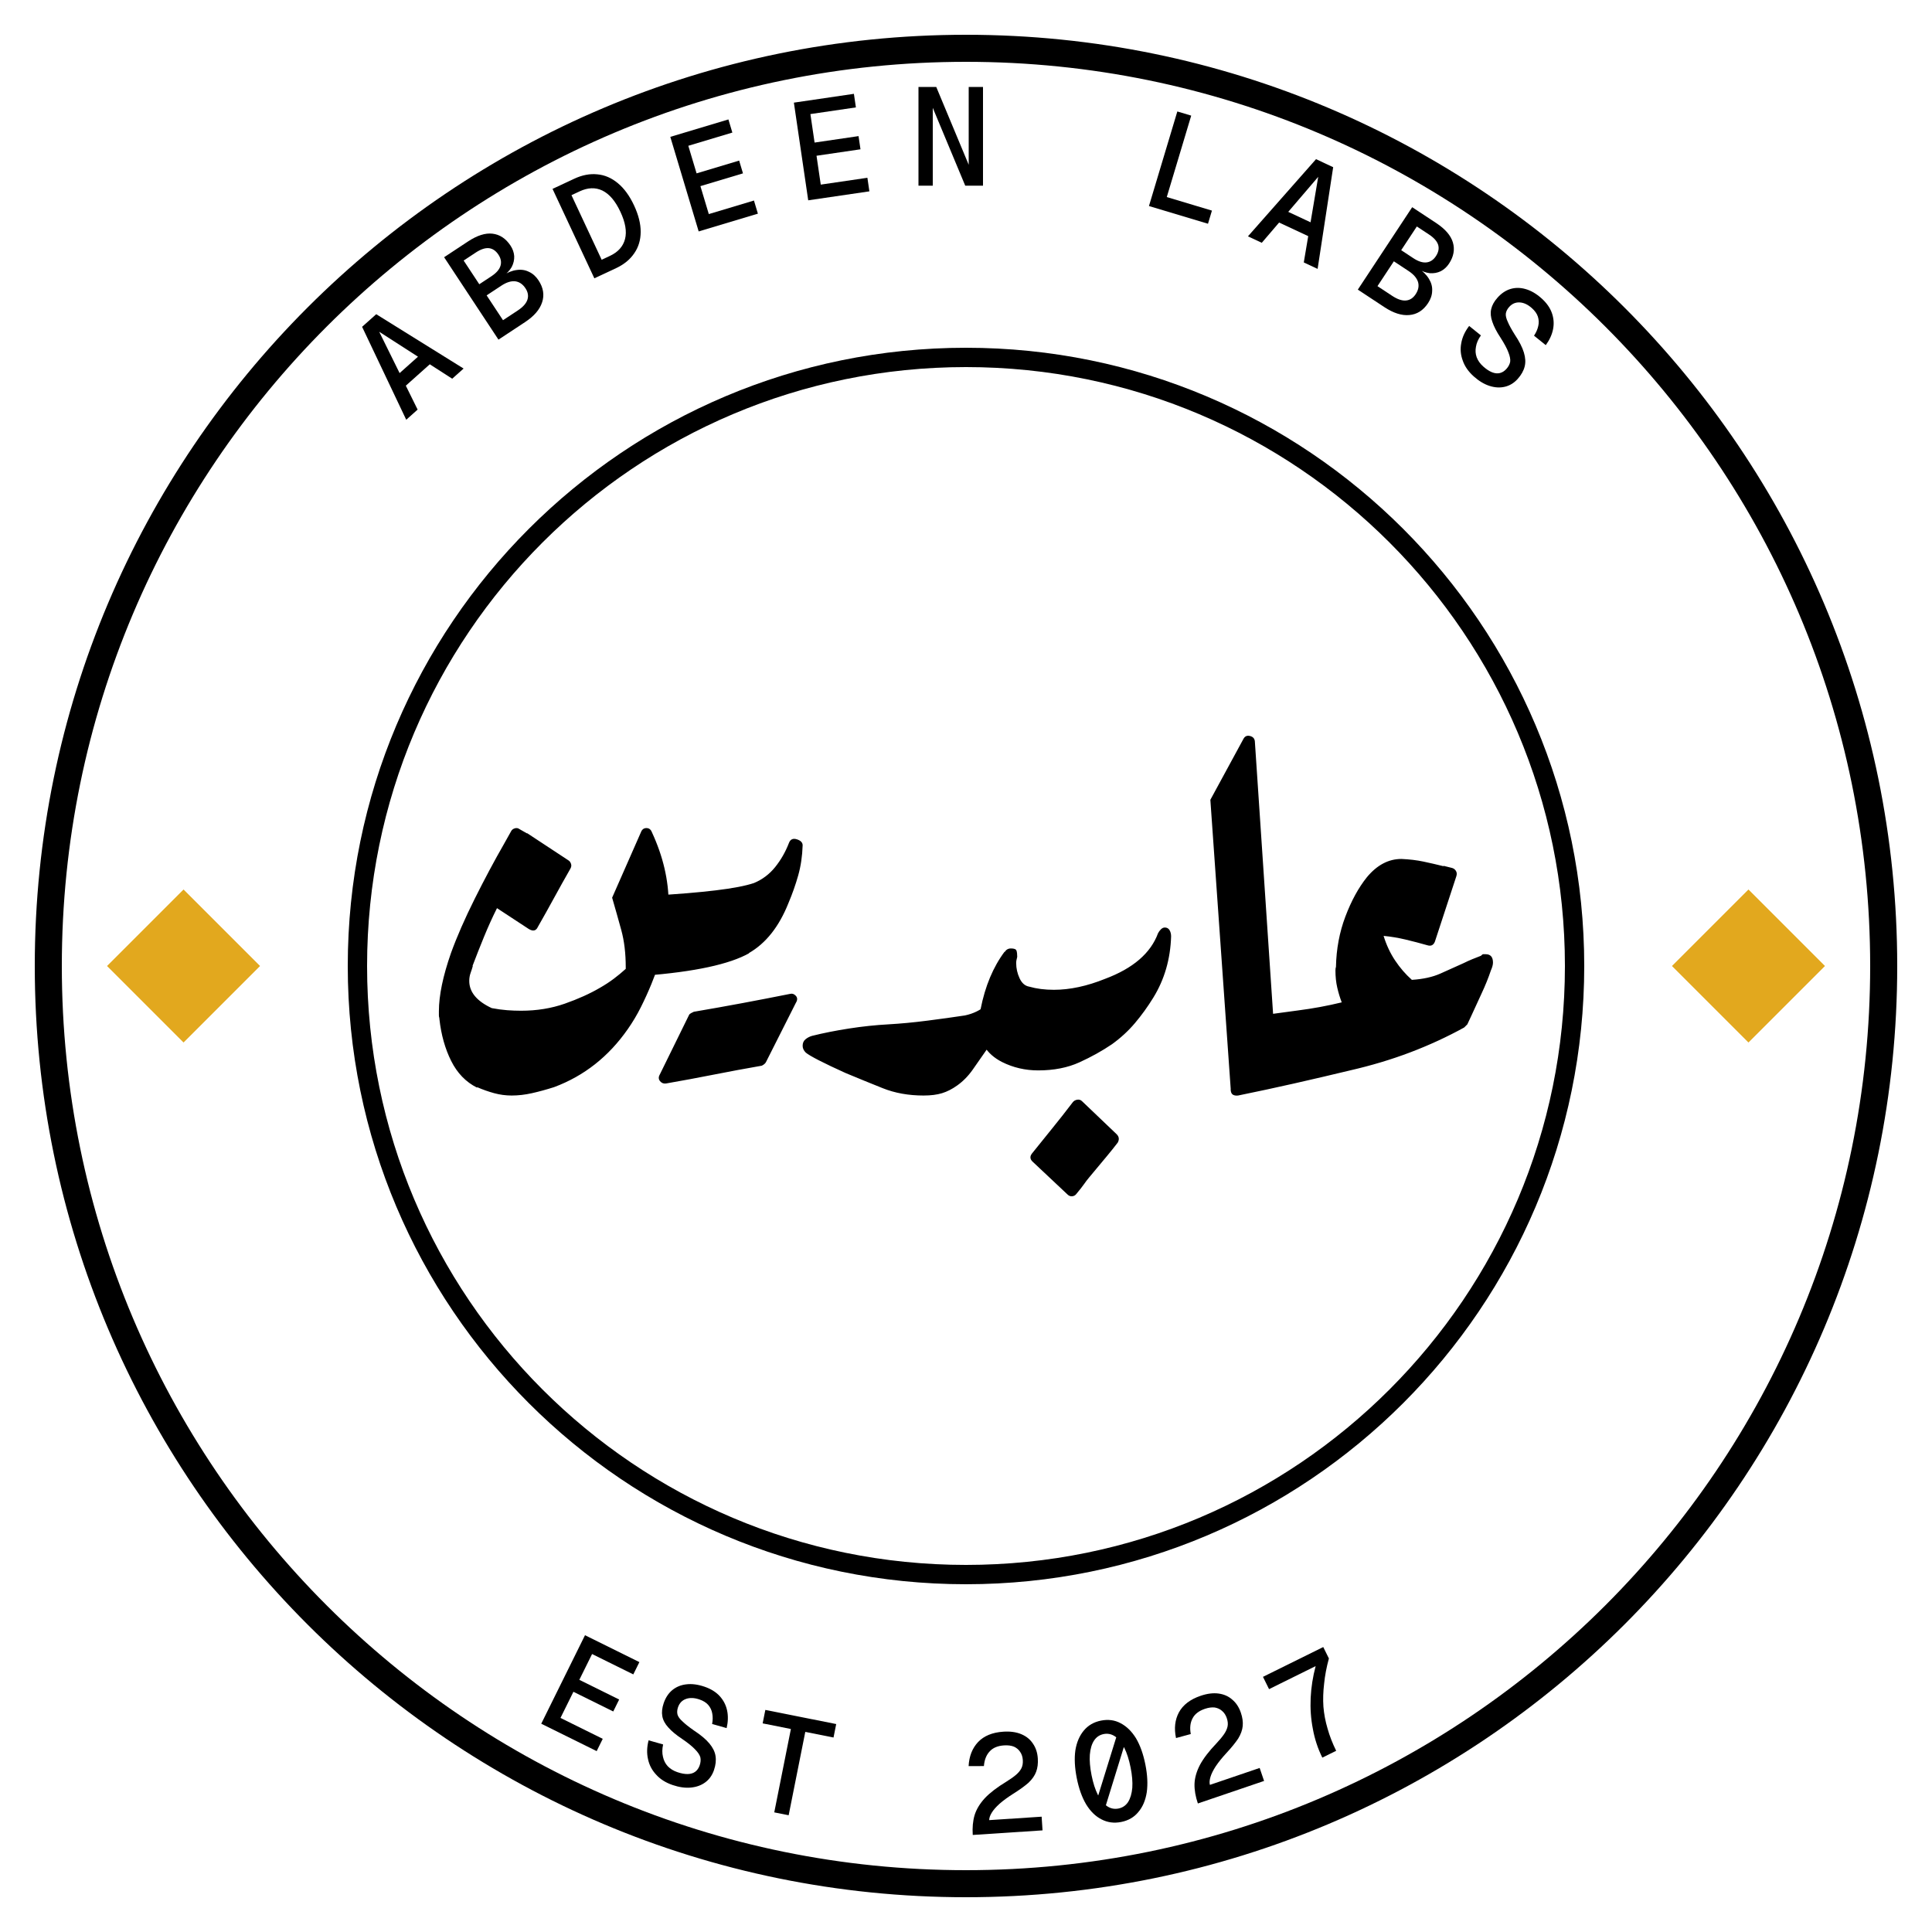
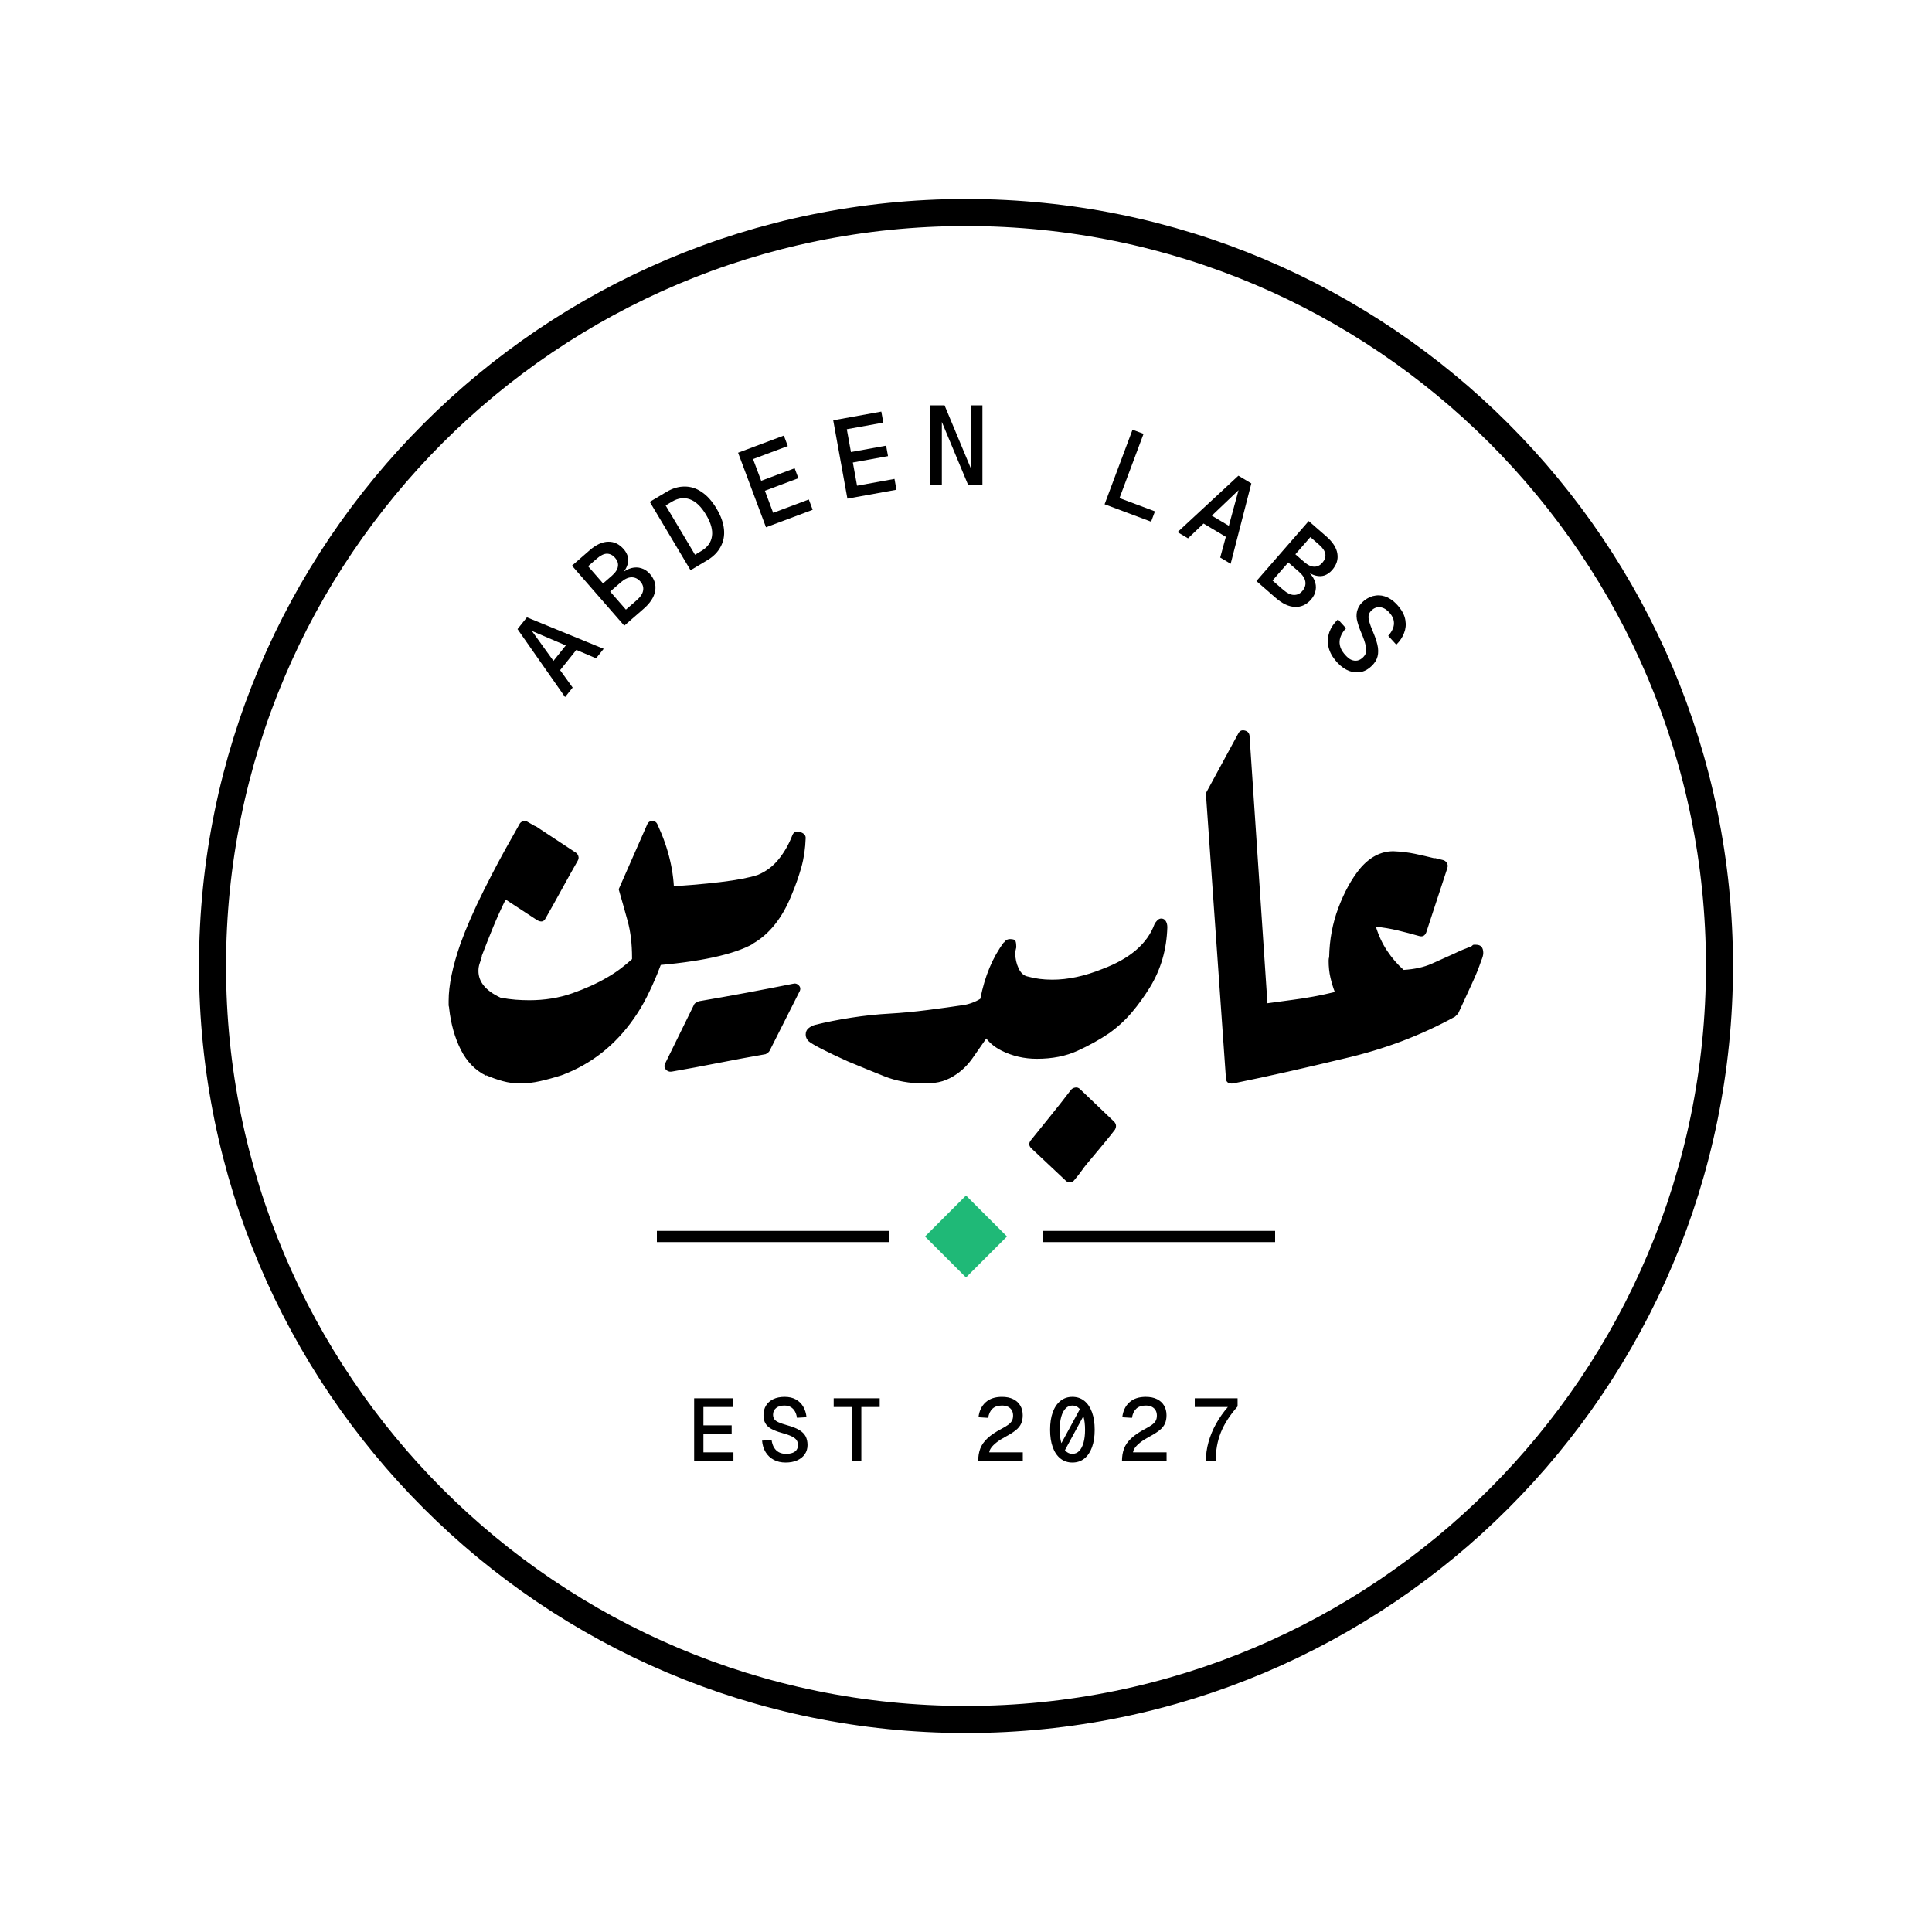
<svg xmlns="http://www.w3.org/2000/svg" viewBox="0 0 100 100" width="96" height="96" role="img" aria-label="Abdeen Labs">
  <g fill="currentColor">
-     <circle cx="50" cy="50" r="47.5" fill="none" stroke="currentColor" stroke-width="1.4" />
-     <circle cx="50" cy="50" r="31.5" fill="none" stroke="currentColor" stroke-width="1" />
-     <path transform="translate(20.90 21.84) rotate(-41.76)" d="M0.17 0.00 1.67 -5.11H2.65L4.15 0.00H3.36L2.16 -4.33L0.96 0.00ZM1.01 -1.33 1.24 -2.03H3.08L3.31 -1.33Z" />
-     <path transform="translate(25.30 17.91) rotate(-33.41)" d="M0.60 0.00V-5.11H2.08Q2.93 -5.11 3.36 -4.75Q3.80 -4.38 3.80 -3.72Q3.80 -3.41 3.66 -3.16Q3.51 -2.91 3.24 -2.76Q2.96 -2.62 2.58 -2.61V-2.65Q3.04 -2.65 3.37 -2.49Q3.69 -2.34 3.85 -2.06Q4.02 -1.79 4.02 -1.42Q4.02 -0.74 3.55 -0.37Q3.09 0.00 2.25 0.00ZM1.35 -0.71 2.26 -0.71Q2.76 -0.71 3.00 -0.91Q3.23 -1.10 3.23 -1.45Q3.23 -1.83 2.99 -2.04Q2.74 -2.25 2.26 -2.25H1.35ZM1.35 -2.94H2.10Q2.57 -2.94 2.80 -3.14Q3.02 -3.33 3.02 -3.67Q3.02 -4.03 2.80 -4.22Q2.57 -4.41 2.10 -4.41H1.35Z" />
-     <path transform="translate(30.22 14.66) rotate(-25.06)" d="M0.60 0.00V-5.11H1.84Q2.52 -5.11 3.02 -4.81Q3.52 -4.52 3.79 -3.94Q4.06 -3.37 4.06 -2.55Q4.06 -1.73 3.79 -1.16Q3.52 -0.59 3.02 -0.30Q2.52 0.00 1.84 0.00ZM1.35 -0.71H1.82Q2.52 -0.71 2.90 -1.17Q3.28 -1.63 3.28 -2.55Q3.28 -3.47 2.90 -3.94Q2.52 -4.40 1.82 -4.40H1.35Z" />
-     <path transform="translate(35.56 12.16) rotate(-16.70)" d="M0.63 0.00V-5.11H3.77V-4.40H1.39V-2.91H3.69V-2.22H1.39V-0.71H3.83V0.00Z" />
-     <path transform="translate(41.21 10.46) rotate(-8.35)" d="M0.63 0.00V-5.11H3.77V-4.40H1.39V-2.91H3.69V-2.22H1.39V-0.71H3.83V0.00Z" />
-     <path transform="translate(47.05 9.61) rotate(0.00)" d="M0.49 0.00V-5.11H1.41L3.22 -0.77L3.09 -0.74V-5.11H3.83V0.00H2.91L1.10 -4.34L1.23 -4.37V0.00Z" />
-     <path transform="translate(58.79 10.46) rotate(16.70)" d="M0.71 0.00V-5.11H1.46V-0.29L1.00 -0.71H3.90V0.00Z" />
-     <path transform="translate(64.44 12.16) rotate(25.06)" d="M0.17 0.00 1.67 -5.11H2.65L4.15 0.00H3.36L2.16 -4.33L0.96 0.00ZM1.01 -1.33 1.24 -2.03H3.08L3.31 -1.33Z" />
-     <path transform="translate(69.78 14.66) rotate(33.41)" d="M0.60 0.00V-5.11H2.08Q2.93 -5.11 3.36 -4.75Q3.80 -4.38 3.80 -3.72Q3.80 -3.41 3.66 -3.16Q3.51 -2.91 3.24 -2.76Q2.96 -2.62 2.58 -2.61V-2.65Q3.04 -2.65 3.37 -2.49Q3.69 -2.34 3.85 -2.06Q4.02 -1.79 4.02 -1.42Q4.02 -0.74 3.55 -0.37Q3.09 0.00 2.25 0.00ZM1.35 -0.71 2.26 -0.71Q2.76 -0.71 3.00 -0.91Q3.23 -1.10 3.23 -1.45Q3.23 -1.83 2.99 -2.04Q2.74 -2.25 2.26 -2.25H1.35ZM1.35 -2.94H2.10Q2.57 -2.94 2.80 -3.14Q3.02 -3.33 3.02 -3.67Q3.02 -4.03 2.80 -4.22Q2.57 -4.41 2.10 -4.41H1.35Z" />
-     <path transform="translate(74.70 17.91) rotate(41.76)" d="M2.23 0.12Q1.67 0.12 1.26 -0.11Q0.84 -0.33 0.60 -0.73Q0.35 -1.13 0.31 -1.67L1.09 -1.71Q1.13 -1.35 1.29 -1.10Q1.44 -0.85 1.68 -0.72Q1.93 -0.59 2.25 -0.59Q2.57 -0.59 2.79 -0.67Q3.01 -0.75 3.12 -0.91Q3.23 -1.07 3.23 -1.30Q3.23 -1.53 3.13 -1.70Q3.02 -1.86 2.74 -2.00Q2.46 -2.15 1.92 -2.30Q1.39 -2.44 1.06 -2.63Q0.73 -2.81 0.58 -3.08Q0.43 -3.35 0.43 -3.74Q0.43 -4.19 0.63 -4.52Q0.84 -4.86 1.22 -5.04Q1.61 -5.23 2.15 -5.23Q2.68 -5.23 3.06 -5.02Q3.44 -4.81 3.66 -4.44Q3.88 -4.07 3.93 -3.57L3.15 -3.53Q3.11 -3.82 2.98 -4.05Q2.86 -4.27 2.64 -4.40Q2.43 -4.52 2.12 -4.52Q1.70 -4.52 1.45 -4.32Q1.20 -4.12 1.20 -3.78Q1.20 -3.56 1.30 -3.41Q1.40 -3.27 1.66 -3.16Q1.91 -3.04 2.36 -2.91Q2.98 -2.75 3.34 -2.53Q3.70 -2.31 3.85 -2.02Q4.01 -1.72 4.01 -1.30Q4.01 -0.88 3.79 -0.56Q3.57 -0.24 3.17 -0.06Q2.77 0.12 2.23 0.12Z" />
-     <path transform="translate(27.45 88.94) rotate(26.31)" d="M0.63 0.00V-5.11H3.77V-4.40H1.39V-2.91H3.69V-2.22H1.39V-0.71H3.83V0.00Z" />
-     <path transform="translate(32.74 91.56) rotate(18.79)" d="M2.23 0.12Q1.67 0.12 1.26 -0.11Q0.84 -0.33 0.60 -0.73Q0.35 -1.13 0.31 -1.67L1.09 -1.71Q1.13 -1.35 1.29 -1.10Q1.44 -0.85 1.68 -0.72Q1.93 -0.59 2.25 -0.59Q2.57 -0.59 2.79 -0.67Q3.01 -0.75 3.12 -0.91Q3.23 -1.07 3.23 -1.30Q3.23 -1.53 3.13 -1.70Q3.02 -1.86 2.74 -2.00Q2.46 -2.15 1.92 -2.30Q1.39 -2.44 1.06 -2.63Q0.73 -2.81 0.58 -3.08Q0.43 -3.35 0.43 -3.74Q0.43 -4.19 0.63 -4.52Q0.84 -4.86 1.22 -5.04Q1.61 -5.23 2.15 -5.23Q2.68 -5.23 3.06 -5.02Q3.44 -4.81 3.66 -4.44Q3.88 -4.07 3.93 -3.57L3.15 -3.53Q3.11 -3.82 2.98 -4.05Q2.86 -4.27 2.64 -4.40Q2.43 -4.52 2.12 -4.52Q1.70 -4.52 1.45 -4.32Q1.20 -4.12 1.20 -3.78Q1.20 -3.56 1.30 -3.41Q1.40 -3.27 1.66 -3.16Q1.91 -3.04 2.36 -2.91Q2.98 -2.75 3.34 -2.53Q3.70 -2.31 3.85 -2.02Q4.01 -1.72 4.01 -1.30Q4.01 -0.88 3.79 -0.56Q3.57 -0.24 3.17 -0.06Q2.77 0.12 2.23 0.12Z" />
-     <path transform="translate(38.33 93.46) rotate(11.28)" d="M1.78 0.00V-4.40H0.29V-5.11H4.03V-4.40H2.54V0.00Z" />
-     <path transform="translate(50.00 95.00) rotate(-3.76)" d="M0.35 0.00Q0.35 -0.57 0.51 -1.01Q0.68 -1.46 1.10 -1.86Q1.52 -2.25 2.27 -2.64Q2.59 -2.81 2.79 -2.96Q2.99 -3.11 3.09 -3.28Q3.19 -3.45 3.19 -3.70Q3.19 -3.95 3.08 -4.13Q2.98 -4.31 2.78 -4.42Q2.57 -4.52 2.27 -4.52Q1.78 -4.52 1.51 -4.26Q1.23 -4.00 1.16 -3.52L0.37 -3.57Q0.46 -4.33 0.94 -4.78Q1.43 -5.23 2.28 -5.23Q2.82 -5.23 3.20 -5.04Q3.58 -4.85 3.77 -4.51Q3.97 -4.18 3.97 -3.73Q3.97 -3.34 3.84 -3.05Q3.71 -2.76 3.41 -2.51Q3.10 -2.27 2.58 -1.99Q2.14 -1.75 1.84 -1.52Q1.55 -1.29 1.41 -1.09Q1.26 -0.88 1.25 -0.71H3.97V0.00Z" />
-     <path transform="translate(55.89 94.61) rotate(-11.28)" d="M0.89 -0.77 2.85 -4.38 3.43 -4.35 1.47 -0.73ZM2.16 0.12Q1.60 0.12 1.19 -0.21Q0.78 -0.53 0.56 -1.13Q0.35 -1.73 0.35 -2.55Q0.35 -3.38 0.56 -3.98Q0.78 -4.57 1.19 -4.90Q1.60 -5.23 2.16 -5.23Q2.73 -5.23 3.13 -4.90Q3.54 -4.57 3.76 -3.98Q3.97 -3.38 3.97 -2.55Q3.97 -1.73 3.76 -1.13Q3.54 -0.53 3.13 -0.21Q2.73 0.12 2.16 0.12ZM2.16 -0.59Q2.48 -0.59 2.71 -0.82Q2.94 -1.06 3.07 -1.50Q3.19 -1.94 3.19 -2.55Q3.19 -3.17 3.07 -3.61Q2.94 -4.06 2.71 -4.29Q2.48 -4.52 2.16 -4.52Q1.84 -4.52 1.61 -4.29Q1.38 -4.06 1.25 -3.61Q1.13 -3.17 1.13 -2.55Q1.13 -1.94 1.25 -1.50Q1.38 -1.06 1.61 -0.82Q1.84 -0.59 2.16 -0.59Z" />
-     <path transform="translate(61.67 93.46) rotate(-18.79)" d="M0.35 0.00Q0.35 -0.57 0.51 -1.01Q0.68 -1.46 1.10 -1.86Q1.52 -2.25 2.27 -2.64Q2.59 -2.81 2.79 -2.96Q2.99 -3.11 3.09 -3.28Q3.19 -3.45 3.19 -3.70Q3.19 -3.95 3.08 -4.13Q2.98 -4.31 2.78 -4.42Q2.57 -4.52 2.27 -4.52Q1.78 -4.52 1.51 -4.26Q1.23 -4.00 1.16 -3.52L0.37 -3.57Q0.46 -4.33 0.94 -4.78Q1.43 -5.23 2.28 -5.23Q2.82 -5.23 3.20 -5.04Q3.58 -4.85 3.77 -4.51Q3.97 -4.18 3.97 -3.73Q3.97 -3.34 3.84 -3.05Q3.71 -2.76 3.41 -2.51Q3.10 -2.27 2.58 -1.99Q2.14 -1.75 1.84 -1.52Q1.55 -1.29 1.41 -1.09Q1.26 -0.88 1.25 -0.71H3.97V0.00Z" />
-     <path transform="translate(67.26 91.56) rotate(-26.31)" d="M1.32 0.00Q1.32 -0.79 1.54 -1.55Q1.75 -2.32 2.15 -3.04Q2.55 -3.76 3.11 -4.40H0.42V-5.11H3.90V-4.45Q3.43 -3.92 3.10 -3.39Q2.76 -2.87 2.54 -2.34Q2.33 -1.81 2.23 -1.23Q2.12 -0.65 2.12 0.00Z" />
-     <g transform="translate(22.961 56.704) scale(0.02709)">
+     <circle cx="50" cy="50" r="39" fill="none" stroke="currentColor" stroke-width="1.4" />
+     <path transform="translate(29.16 36.19) rotate(-51.34)" d="M0.14 0.00 1.35 -4.12H2.13L3.34 0.00H2.71L1.74 -3.48L0.77 0.00ZM0.81 -1.07 1.00 -1.64H2.48L2.67 -1.07Z" />
+     <path transform="translate(31.95 32.70) rotate(-41.07)" d="M0.48 0.00V-4.12H1.68Q2.36 -4.12 2.71 -3.82Q3.06 -3.53 3.06 -3.00Q3.06 -2.75 2.95 -2.54Q2.83 -2.34 2.61 -2.23Q2.38 -2.11 2.08 -2.10V-2.14Q2.45 -2.13 2.71 -2.01Q2.97 -1.88 3.10 -1.66Q3.24 -1.44 3.24 -1.14Q3.24 -0.60 2.86 -0.30Q2.49 0.00 1.81 0.00ZM1.09 -0.57 1.82 -0.57Q2.22 -0.57 2.41 -0.73Q2.61 -0.89 2.61 -1.17Q2.61 -1.47 2.41 -1.64Q2.21 -1.81 1.82 -1.81H1.09ZM1.09 -2.37H1.69Q2.07 -2.37 2.25 -2.53Q2.43 -2.68 2.43 -2.96Q2.43 -3.24 2.25 -3.40Q2.07 -3.55 1.69 -3.55H1.09Z" />
+     <path transform="translate(35.33 29.76) rotate(-30.80)" d="M0.48 0.00V-4.12H1.48Q2.03 -4.12 2.43 -3.88Q2.84 -3.64 3.05 -3.18Q3.27 -2.72 3.27 -2.05Q3.27 -1.39 3.05 -0.93Q2.84 -0.48 2.43 -0.24Q2.03 0.00 1.48 0.00ZM1.09 -0.57H1.47Q2.03 -0.57 2.33 -0.94Q2.64 -1.31 2.64 -2.05Q2.64 -2.80 2.33 -3.17Q2.03 -3.54 1.47 -3.54H1.09Z" />
+     <path transform="translate(39.17 27.47) rotate(-20.53)" d="M0.51 0.00V-4.12H3.04V-3.54H1.12V-2.34H2.97V-1.79H1.12V-0.57H3.09V0.00Z" />
+     <path transform="translate(43.36 25.90) rotate(-10.27)" d="M0.51 0.00V-4.12H3.04V-3.54H1.12V-2.34H2.97V-1.79H1.12V-0.57H3.09V0.00Z" />
+     <path transform="translate(47.76 25.10) rotate(0.00)" d="M0.39 0.00V-4.12H1.13L2.59 -0.62L2.49 -0.60V-4.12H3.09V0.00H2.35L0.89 -3.50L0.99 -3.52V0.00Z" />
+     <path transform="translate(56.64 25.90) rotate(20.53)" d="M0.57 0.00V-4.12H1.18V-0.23L0.81 -0.57H3.14V0.00Z" />
+     <path transform="translate(60.83 27.47) rotate(30.80)" d="M0.14 0.00 1.35 -4.12H2.13L3.34 0.00H2.71L1.74 -3.48L0.77 0.00ZM0.81 -1.07 1.00 -1.64H2.48L2.67 -1.07Z" />
+     <path transform="translate(64.67 29.76) rotate(41.07)" d="M0.48 0.00V-4.12H1.68Q2.36 -4.12 2.71 -3.82Q3.06 -3.53 3.06 -3.00Q3.06 -2.75 2.95 -2.54Q2.83 -2.34 2.61 -2.23Q2.38 -2.11 2.08 -2.10V-2.14Q2.45 -2.13 2.71 -2.01Q2.97 -1.88 3.10 -1.66Q3.24 -1.44 3.24 -1.14Q3.24 -0.60 2.86 -0.30Q2.49 0.00 1.81 0.00ZM1.09 -0.57 1.82 -0.57Q2.22 -0.57 2.41 -0.73Q2.61 -0.89 2.61 -1.17Q2.61 -1.47 2.41 -1.64Q2.21 -1.81 1.82 -1.81H1.09ZM1.09 -2.37H1.69Q2.07 -2.37 2.25 -2.53Q2.43 -2.68 2.43 -2.96Q2.43 -3.24 2.25 -3.40Q2.07 -3.55 1.69 -3.55H1.09Z" />
+     <path transform="translate(68.05 32.70) rotate(51.34)" d="M1.79 0.09Q1.35 0.09 1.01 -0.09Q0.68 -0.27 0.48 -0.59Q0.29 -0.91 0.25 -1.34L0.87 -1.38Q0.91 -1.09 1.04 -0.88Q1.16 -0.68 1.36 -0.58Q1.55 -0.48 1.82 -0.48Q2.07 -0.48 2.25 -0.54Q2.42 -0.61 2.51 -0.74Q2.60 -0.86 2.60 -1.05Q2.60 -1.23 2.52 -1.37Q2.43 -1.50 2.21 -1.61Q1.98 -1.73 1.54 -1.85Q1.12 -1.97 0.85 -2.11Q0.59 -2.26 0.47 -2.48Q0.34 -2.69 0.34 -3.01Q0.34 -3.37 0.51 -3.64Q0.67 -3.91 0.98 -4.06Q1.30 -4.21 1.73 -4.21Q2.16 -4.21 2.46 -4.04Q2.77 -3.87 2.94 -3.57Q3.12 -3.27 3.16 -2.88L2.54 -2.84Q2.50 -3.08 2.40 -3.26Q2.30 -3.44 2.13 -3.54Q1.96 -3.64 1.71 -3.64Q1.37 -3.64 1.17 -3.48Q0.97 -3.32 0.97 -3.05Q0.97 -2.87 1.05 -2.75Q1.13 -2.63 1.33 -2.54Q1.54 -2.45 1.90 -2.35Q2.40 -2.21 2.69 -2.04Q2.98 -1.86 3.10 -1.63Q3.23 -1.39 3.23 -1.05Q3.23 -0.71 3.05 -0.45Q2.87 -0.19 2.55 -0.05Q2.23 0.09 1.79 0.09Z" />
+     <g transform="translate(23.461 56.079) scale(0.02659)">
      <path d="M348.00 -245.00V-242.00Q337.00 -232.00 325.00 -223.00Q313.00 -214.00 299.00 -206.00Q270.00 -189.00 231.50 -175.50Q193.00 -162.00 148.00 -162.00Q135.00 -162.00 121.50 -163.00Q108.00 -164.00 92.00 -167.00Q49.00 -187.00 49.00 -219.00Q49.00 -227.00 51.50 -234.00Q54.00 -241.00 56.00 -248.00L55.00 -247.00Q66.00 -276.00 77.50 -304.00Q89.00 -332.00 102.00 -358.00L163.00 -318.00Q175.00 -311.00 180.00 -322.00Q196.00 -350.00 211.00 -377.50Q226.00 -405.00 242.00 -433.00Q245.00 -438.00 243.50 -442.50Q242.00 -447.00 239.00 -449.00L160.00 -501.00H159.00L145.00 -509.00Q141.00 -512.00 136.00 -510.50Q131.00 -509.00 129.00 -505.00L115.00 -480.00Q88.00 -433.00 59.50 -376.00Q31.00 -319.00 14.00 -272.00Q-9.00 -206.00 -9.00 -161.00Q-9.00 -159.00 -9.00 -157.50Q-9.00 -156.00 -9.00 -153.00Q-9.00 -151.00 -8.50 -149.50Q-8.00 -148.00 -8.00 -146.00Q-3.00 -101.00 14.50 -66.00Q32.00 -31.00 64.00 -15.00V-16.00Q80.00 -9.00 96.50 -4.50Q113.00 0.00 130.00 0.00Q149.00 0.00 169.00 -4.50Q189.00 -9.00 211.00 -16.00Q297.00 -48.00 352.00 -127.00Q366.00 -147.00 377.00 -169.00Q388.00 -191.00 397.00 -213.00Q411.00 -247.00 420.50 -284.00Q430.00 -321.00 430.00 -366.00Q430.00 -434.00 398.00 -503.00Q395.00 -511.00 387.50 -511.00Q380.00 -511.00 377.00 -503.00L322.00 -378.00Q331.00 -347.00 339.50 -316.00Q348.00 -285.00 348.00 -245.00Z M616.00 -64.00 673.00 -177.00Q678.00 -185.00 673.00 -190.50Q668.00 -196.00 661.00 -194.00Q616.00 -185.00 570.50 -176.50Q525.00 -168.00 478.00 -160.00Q476.00 -159.00 473.00 -157.50Q470.00 -156.00 469.00 -154.00L413.00 -40.00Q409.00 -33.00 413.50 -27.50Q418.00 -22.00 425.00 -23.00Q471.00 -31.00 516.50 -40.00Q562.00 -49.00 608.00 -57.00Q614.00 -60.00 616.00 -64.00Z M660.00 -483.00Q650.00 -457.00 633.50 -436.50Q617.00 -416.00 593.00 -406.00Q581.00 -402.00 563.00 -398.50Q545.00 -395.00 520.00 -392.00Q495.00 -389.00 465.00 -386.50Q435.00 -384.00 398.00 -382.00Q388.00 -380.00 386.00 -372.00L372.00 -242.00Q371.00 -237.00 375.00 -232.50Q379.00 -228.00 384.00 -229.00Q527.00 -240.00 584.00 -272.00H583.00Q632.00 -300.00 659.00 -368.00Q670.00 -394.00 677.50 -420.50Q685.00 -447.00 686.00 -478.00Q686.00 -486.00 675.00 -489.50Q664.00 -493.00 660.00 -483.00Z M1058.00 -182.00Q1046.00 -182.00 1037.00 -173.00Q1020.00 -158.00 996.00 -153.00Q963.00 -148.00 924.00 -143.00Q885.00 -138.00 850.00 -136.00Q813.00 -134.00 774.50 -128.00Q736.00 -122.00 704.00 -114.00Q697.00 -112.00 691.50 -107.50Q686.00 -103.00 686.00 -95.00Q686.00 -88.00 692.00 -82.00Q698.00 -77.00 717.50 -67.00Q737.00 -57.00 768.00 -43.00Q804.00 -28.00 839.00 -14.00Q874.00 0.00 917.00 0.00Q938.00 0.00 952.50 -4.50Q967.00 -9.00 981.00 -19.00Q998.00 -31.00 1011.00 -49.50Q1024.00 -68.00 1037.50 -87.50Q1051.00 -107.00 1067.00 -119.00Q1086.00 -127.00 1086.00 -154.00Q1086.00 -165.00 1079.00 -173.50Q1072.00 -182.00 1058.00 -182.00Z M1286.00 74.00 1220.00 11.00Q1216.00 7.00 1210.50 8.00Q1205.00 9.00 1202.00 13.00Q1183.00 38.00 1163.50 62.00Q1144.00 86.00 1124.00 111.00Q1118.00 119.00 1125.00 126.00L1192.00 189.00Q1196.00 193.00 1201.00 192.50Q1206.00 192.00 1209.00 188.00Q1219.00 176.00 1223.50 169.50Q1228.00 163.00 1233.00 157.00Q1238.00 151.00 1248.00 139.00Q1258.00 127.00 1268.00 115.00Q1278.00 103.00 1288.00 90.00Q1293.00 81.00 1286.00 74.00Z M1378.00 -321.00Q1374.00 -321.00 1370.50 -317.50Q1367.00 -314.00 1365.00 -310.00Q1344.00 -253.00 1264.00 -223.00Q1212.00 -202.00 1166.00 -202.00Q1140.00 -202.00 1119.00 -208.00Q1107.00 -210.00 1100.50 -224.00Q1094.00 -238.00 1094.00 -253.00Q1094.00 -256.00 1094.50 -258.50Q1095.00 -261.00 1096.00 -265.00Q1096.00 -273.00 1094.50 -277.00Q1093.00 -281.00 1084.00 -281.00Q1076.00 -281.00 1072.00 -274.00V-275.00Q1039.00 -231.00 1026.00 -165.00Q1022.00 -153.00 1022.00 -137.00Q1022.00 -87.00 1067.00 -64.00Q1099.00 -48.00 1136.00 -48.00Q1181.00 -48.00 1215.00 -63.50Q1249.00 -79.00 1277.00 -98.00Q1302.00 -116.00 1321.00 -138.50Q1340.00 -161.00 1356.00 -187.00Q1388.00 -239.00 1390.00 -304.00Q1390.00 -311.00 1387.00 -316.00Q1384.00 -321.00 1378.00 -321.00Z M1465.00 -565.00 1504.00 -11.00Q1504.00 -1.00 1513.00 0.00Q1522.00 1.00 1526.00 -6.00L1587.00 -124.00L1550.00 -677.00Q1549.00 -685.00 1540.50 -687.00Q1532.00 -689.00 1528.00 -681.00Z M1991.00 -270.00Q1990.00 -270.00 1989.00 -270.00Q1988.00 -270.00 1986.00 -270.00Q1985.00 -270.00 1982.00 -267.00Q1974.00 -264.00 1965.50 -260.50Q1957.00 -257.00 1949.00 -253.00Q1927.00 -243.00 1904.50 -233.00Q1882.00 -223.00 1850.00 -221.00Q1832.00 -237.00 1818.00 -258.00Q1804.00 -279.00 1796.00 -305.00Q1817.00 -303.00 1838.00 -298.00Q1859.00 -293.00 1880.00 -287.00Q1890.00 -284.00 1894.00 -294.00L1935.00 -419.00Q1937.00 -425.00 1934.00 -429.50Q1931.00 -434.00 1926.00 -435.00L1910.00 -439.00L1911.00 -438.00Q1891.00 -443.00 1872.00 -447.00Q1853.00 -451.00 1830.00 -452.00Q1793.00 -452.00 1764.00 -417.00Q1740.00 -387.00 1723.00 -342.00Q1706.00 -297.00 1705.00 -246.00Q1704.00 -243.00 1704.00 -239.00Q1704.00 -221.00 1707.50 -206.00Q1711.00 -191.00 1716.00 -178.00Q1675.00 -168.00 1632.00 -162.50Q1589.00 -157.00 1537.00 -149.00Q1529.00 -147.00 1527.00 -139.00L1504.00 -14.00Q1503.00 -7.00 1507.00 -3.00Q1511.00 1.00 1518.00 0.00Q1572.00 -11.00 1625.00 -23.00Q1678.00 -35.00 1732.00 -48.00Q1793.00 -62.00 1847.00 -82.50Q1901.00 -103.00 1950.00 -130.00L1956.00 -136.00L1963.00 -151.00Q1972.00 -171.00 1983.00 -194.50Q1994.00 -218.00 2001.00 -239.00Q2005.00 -248.00 2005.00 -254.00Q2005.00 -270.00 1991.00 -270.00Z" />
    </g>
+     <path d="M34 64H46M54 64H66" fill="none" stroke="currentColor" stroke-width=".58" />
+     <g transform="translate(35.526 75.627) scale(0.00458)">
+       <path d="M88.00 0.00V-710.00H524.00V-611.20H192.80V-404.20H512.00V-307.80H192.80V-98.80H532.00V0.00Z M1121.70 16.00Q1044.90 16.00 987.20 -15.00Q929.50 -46.00 895.60 -101.40Q861.70 -156.80 855.70 -231.40L963.30 -237.80Q970.10 -187.20 991.40 -152.30Q1012.70 -117.40 1046.50 -99.70Q1080.30 -82.00 1125.50 -82.00Q1169.50 -82.00 1199.70 -93.30Q1229.90 -104.60 1245.60 -126.80Q1261.30 -149.00 1261.30 -180.80Q1261.30 -212.60 1246.60 -235.60Q1231.90 -258.60 1192.70 -278.40Q1153.50 -298.20 1078.50 -318.80Q1005.50 -339.20 959.70 -364.60Q913.90 -390.00 892.80 -427.30Q871.70 -464.60 871.70 -519.60Q871.70 -581.40 900.20 -627.90Q928.70 -674.40 982.30 -700.20Q1035.90 -726.00 1110.50 -726.00Q1184.50 -726.00 1237.10 -697.00Q1289.70 -668.00 1320.20 -616.30Q1350.70 -564.60 1357.90 -496.00L1249.90 -489.80Q1244.30 -530.80 1226.90 -562.00Q1209.50 -593.20 1179.70 -610.60Q1149.90 -628.00 1107.10 -628.00Q1048.70 -628.00 1014.20 -599.80Q979.70 -571.60 979.70 -525.20Q979.70 -494.60 993.60 -474.30Q1007.50 -454.00 1042.60 -438.30Q1077.70 -422.60 1140.90 -404.80Q1225.70 -381.60 1275.70 -351.50Q1325.70 -321.40 1347.50 -280.30Q1369.30 -239.20 1369.30 -181.20Q1369.30 -122.60 1338.50 -77.90Q1307.70 -33.20 1252.20 -8.60Q1196.70 16.00 1121.70 16.00Z M1872.60 0.00V-611.20H1665.00V-710.00H2185.00V-611.20H1977.40V0.00Z M3298.00 0.00Q3298.00 -78.80 3321.20 -140.90Q3344.40 -203.00 3402.80 -257.70Q3461.20 -312.40 3564.80 -366.80Q3609.60 -390.40 3637.60 -411.00Q3665.60 -431.60 3679.00 -455.60Q3692.40 -479.60 3692.40 -514.40Q3692.40 -548.60 3678.10 -573.80Q3663.80 -599.00 3635.70 -613.50Q3607.60 -628.00 3565.60 -628.00Q3497.60 -628.00 3459.40 -591.90Q3421.20 -555.80 3410.80 -488.80L3301.60 -495.60Q3313.20 -601.20 3381.10 -663.60Q3449.00 -726.00 3566.40 -726.00Q3641.60 -726.00 3694.10 -699.90Q3746.60 -673.80 3773.90 -627.00Q3801.20 -580.20 3801.20 -518.40Q3801.20 -463.40 3783.20 -423.40Q3765.20 -383.40 3723.20 -349.30Q3681.20 -315.20 3608.40 -276.40Q3546.60 -243.40 3506.10 -211.60Q3465.60 -179.80 3445.30 -151.30Q3425.00 -122.80 3423.00 -98.80H3802.00V0.00Z M4186.10 -106.40 4458.90 -608.80 4538.90 -603.60 4266.10 -101.20ZM4362.50 16.00Q4284.50 16.00 4227.70 -28.90Q4170.90 -73.80 4140.70 -156.80Q4110.50 -239.80 4110.50 -354.00Q4110.50 -469.00 4140.70 -552.10Q4170.90 -635.20 4227.70 -680.60Q4284.50 -726.00 4362.50 -726.00Q4441.30 -726.00 4497.70 -680.60Q4554.10 -635.20 4584.30 -552.10Q4614.50 -469.00 4614.50 -354.00Q4614.50 -239.80 4584.30 -156.80Q4554.10 -73.80 4497.70 -28.90Q4441.30 16.00 4362.50 16.00ZM4362.50 -82.00Q4407.50 -82.00 4439.20 -114.30Q4470.90 -146.60 4488.30 -207.80Q4505.70 -269.00 4505.70 -354.00Q4505.70 -440.80 4488.30 -502.00Q4470.90 -563.20 4439.20 -595.60Q4407.50 -628.00 4362.50 -628.00Q4318.50 -628.00 4286.30 -595.60Q4254.10 -563.20 4236.70 -502.00Q4219.30 -440.80 4219.30 -354.00Q4219.30 -269.00 4236.70 -207.80Q4254.10 -146.60 4286.30 -114.30Q4318.50 -82.00 4362.50 -82.00Z M4923.00 0.00Q4923.00 -78.80 4946.20 -140.90Q4969.40 -203.00 5027.80 -257.70Q5086.20 -312.40 5189.80 -366.80Q5234.60 -390.40 5262.60 -411.00Q5290.60 -431.60 5304.00 -455.60Q5317.40 -479.60 5317.40 -514.40Q5317.40 -548.60 5303.10 -573.80Q5288.80 -599.00 5260.70 -613.50Q5232.60 -628.00 5190.60 -628.00Q5122.60 -628.00 5084.40 -591.90Q5046.20 -555.80 5035.80 -488.80L4926.60 -495.60Q4938.20 -601.20 5006.10 -663.60Q5074.00 -726.00 5191.40 -726.00Q5266.60 -726.00 5319.10 -699.90Q5371.60 -673.80 5398.90 -627.00Q5426.20 -580.20 5426.20 -518.40Q5426.20 -463.40 5408.20 -423.40Q5390.20 -383.40 5348.20 -349.30Q5306.20 -315.20 5233.40 -276.40Q5171.60 -243.40 5131.10 -211.60Q5090.60 -179.80 5070.30 -151.30Q5050.00 -122.80 5048.00 -98.80H5427.00V0.00Z M5871.10 0.00Q5871.10 -109.20 5901.00 -215.80Q5930.90 -322.40 5986.60 -422.30Q6042.30 -522.20 6119.50 -611.20H5745.50V-710.00H6229.50V-617.60Q6164.50 -543.80 6117.60 -471.50Q6070.70 -399.20 6040.80 -325.00Q6010.90 -250.80 5996.60 -170.60Q5982.30 -90.40 5982.30 0.00Z" />
+     </g>
  </g>
-   <rect x="6.7" y="47.2" width="5.6" height="5.6" transform="rotate(45 9.5 50)" fill="#E2A81E" />
-   <rect x="87.7" y="47.2" width="5.6" height="5.6" transform="rotate(45 90.5 50)" fill="#E2A81E" />
+   <rect x="48.5" y="62.5" width="3" height="3" transform="rotate(45 50 64)" fill="#1FB977" />
</svg>
